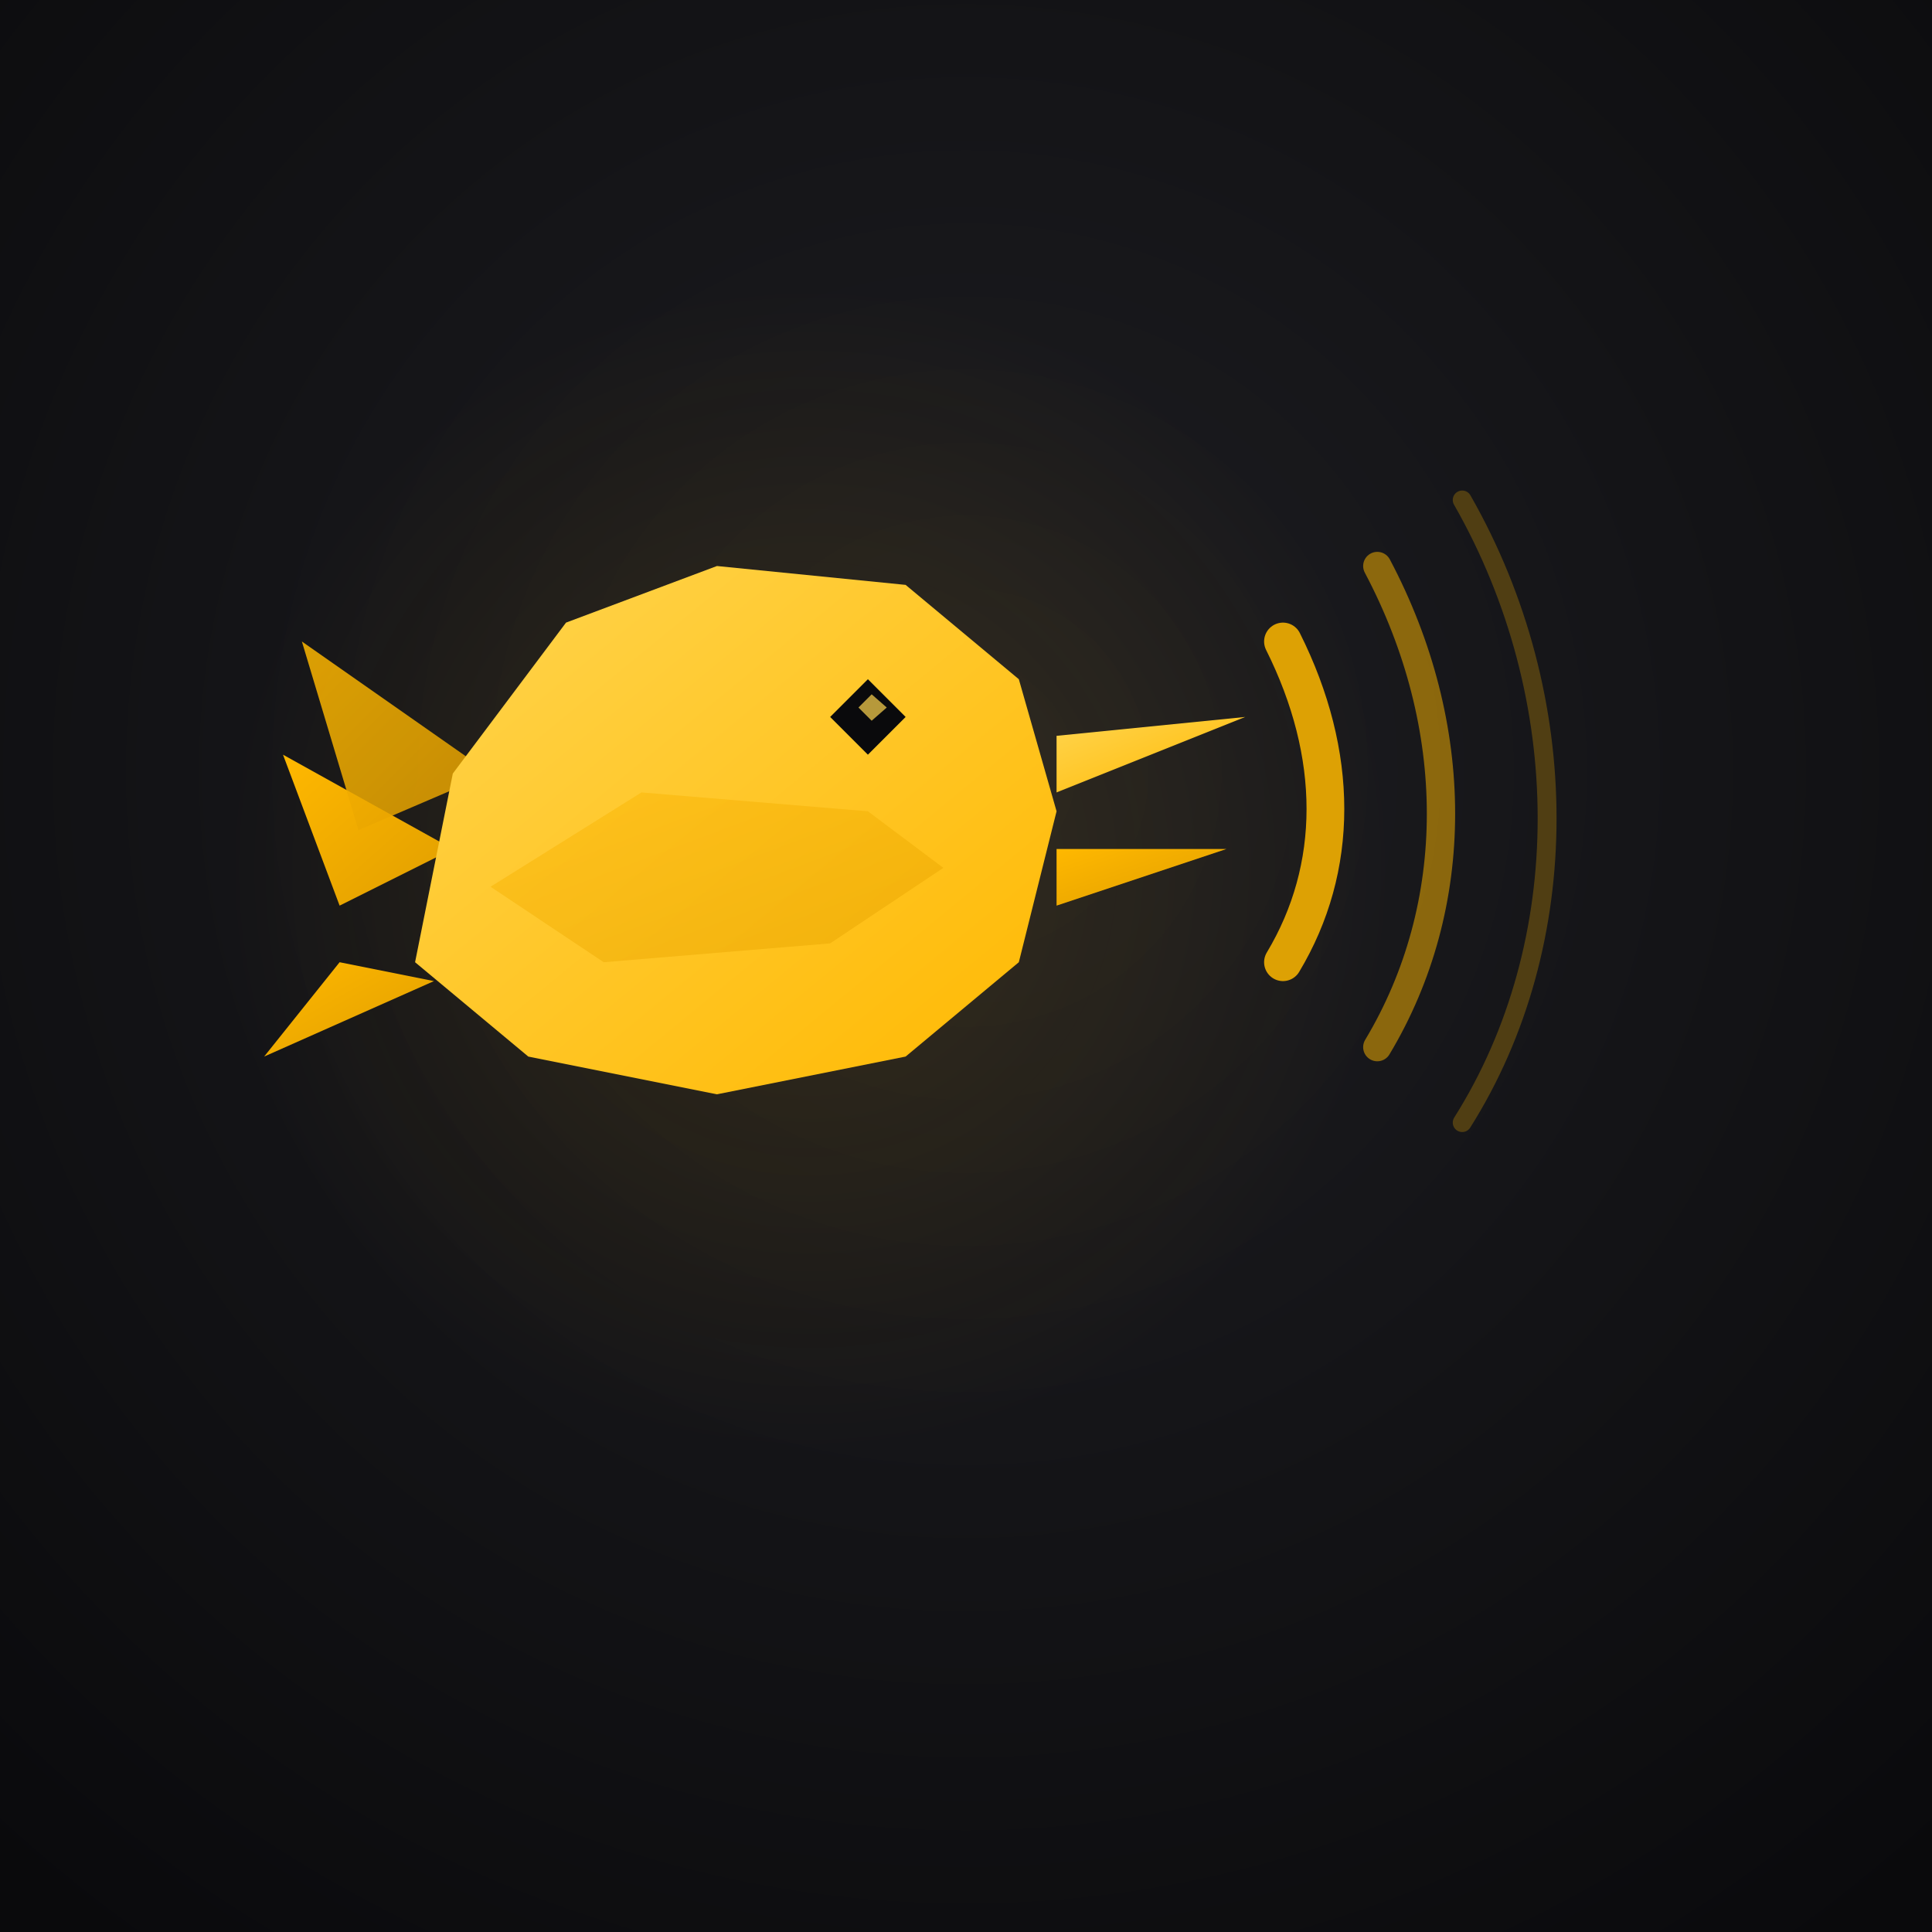
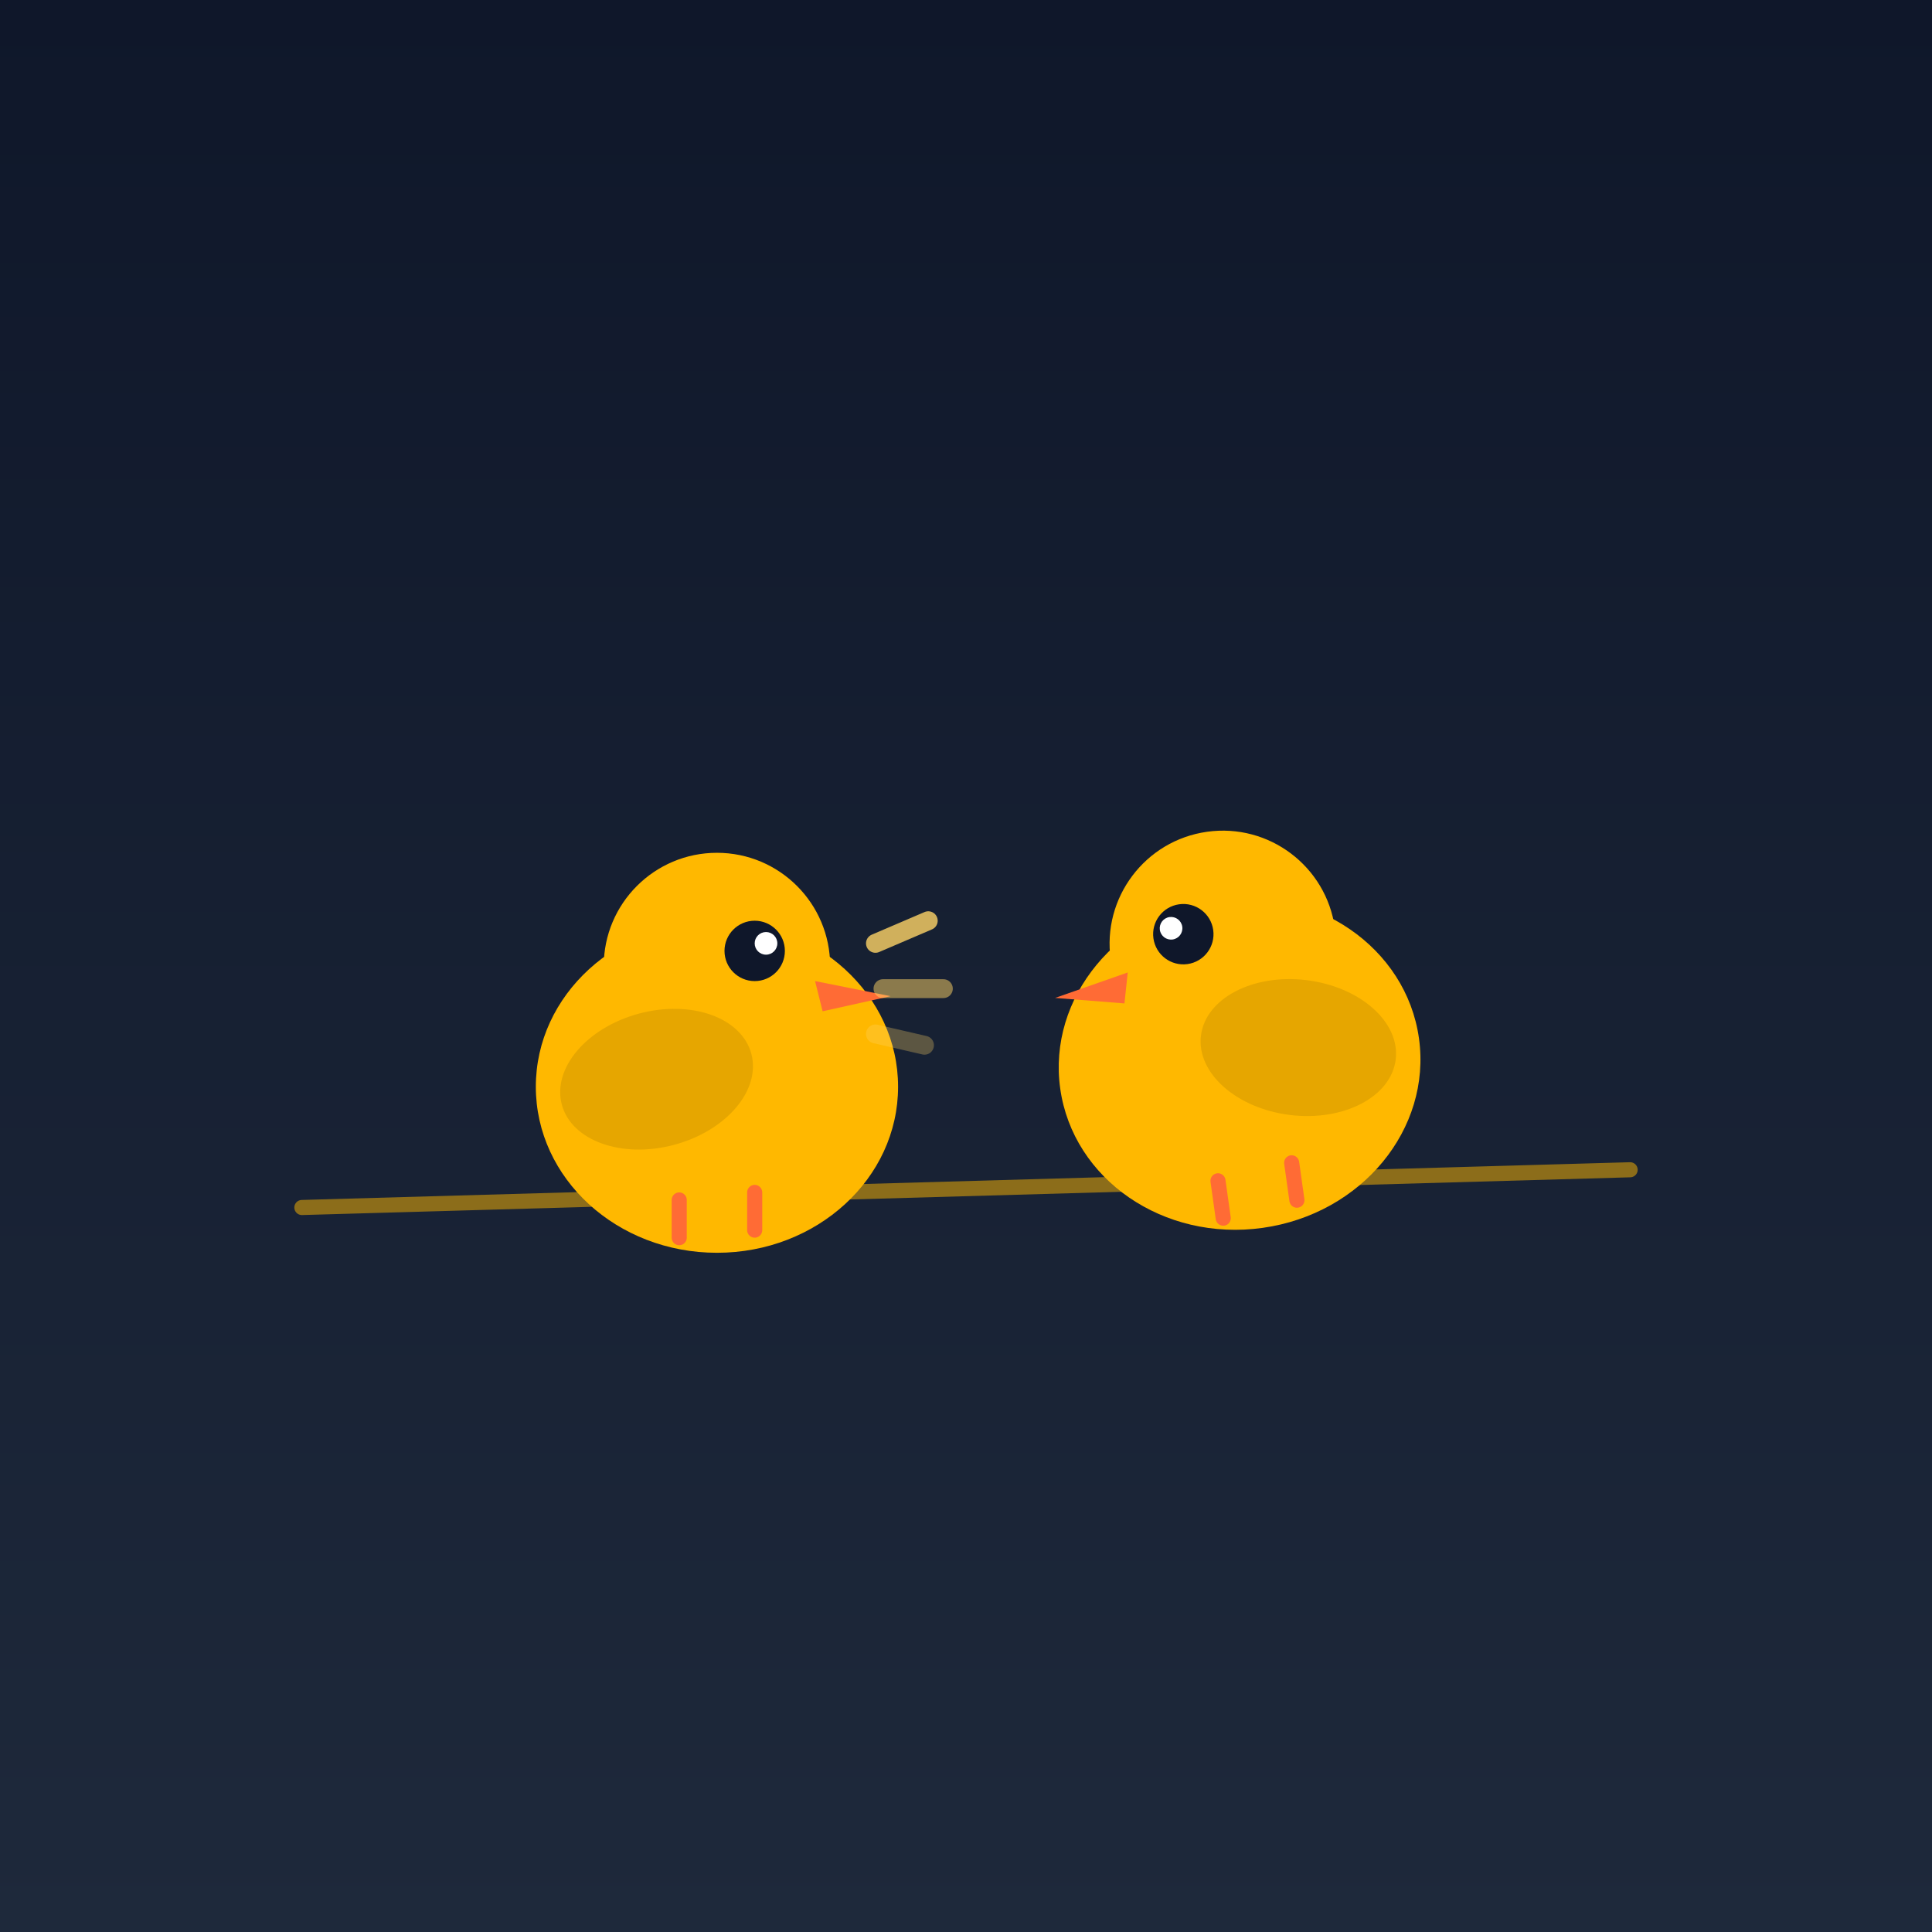
<svg xmlns="http://www.w3.org/2000/svg" viewBox="0 0 1024 1024" width="1024" height="1024">
  <defs>
-     <radialGradient id="bg" cx="50%" cy="40%" r="75%">
-       <stop offset="0%" stop-color="#1E1E22" />
-       <stop offset="100%" stop-color="#0A0A0C" />
-     </radialGradient>
-     <linearGradient id="amber1" x1="0%" y1="0%" x2="100%" y2="100%">
-       <stop offset="0%" stop-color="#FFD54F" />
-       <stop offset="100%" stop-color="#FFB800" />
+     <linearGradient id="bg" x1="0" y1="0" x2="0" y2="1">
+       <stop offset="0%" stop-color="#0f172a" />
+       <stop offset="100%" stop-color="#1e293b" />
    </linearGradient>
-     <linearGradient id="amber2" x1="0%" y1="0%" x2="100%" y2="100%">
-       <stop offset="0%" stop-color="#FFB800" />
-       <stop offset="100%" stop-color="#E09E00" />
-     </linearGradient>
-     <radialGradient id="glow" cx="42%" cy="45%" r="30%">
-       <stop offset="0%" stop-color="#FFB800" stop-opacity="0.12" />
-       <stop offset="100%" stop-color="#FFB800" stop-opacity="0" />
-     </radialGradient>
  </defs>
  <rect width="1024" height="1024" fill="url(#bg)" />
-   <rect width="1024" height="1024" fill="url(#glow)" />
-   <g transform="translate(180, 280)">
-     <polygon points="0,200 -30,120 60,170" fill="url(#amber2)" />
-     <polygon points="0,230 -40,280 50,240" fill="url(#amber2)" />
-     <polygon points="10,160 -20,60 80,130" fill="url(#amber2)" opacity="0.85" />
-     <path d="       M 60,130       L 120,50       L 200,20       L 300,30       L 360,80       L 380,150       L 360,230       L 300,280       L 200,300       L 100,280       L 40,230       Z     " fill="url(#amber1)" />
-     <path d="       M 80,190       L 160,140       L 280,150       L 320,180       L 260,220       L 140,230       Z     " fill="url(#amber2)" opacity="0.45" />
-     <polygon points="380,110 480,100 380,140" fill="url(#amber1)" />
-     <polygon points="380,170 470,170 380,200" fill="url(#amber2)" />
-     <polygon points="260,100 280,80 300,100 280,120" fill="#0A0A0C" />
-     <polygon points="275,95 282,88 290,95 282,102" fill="#FFD54F" opacity="0.7" />
+   <line x1="160" y1="640" x2="864" y2="620" stroke="#FFB800" stroke-width="8" stroke-linecap="round" opacity="0.5" />
+   <g transform="translate(380, 540)">
+     <ellipse cx="0" cy="36" rx="96" ry="88" fill="#FFB800" />
+     <circle cx="0" cy="-28" r="60" fill="#FFB800" />
+     <circle cx="20" cy="-36" r="16" fill="#0f172a" />
+     <circle cx="26" cy="-40" r="6" fill="white" />
+     <path d="M52,-20 L92,-12 L56,-4Z" fill="#FF6B35" />
+     <ellipse cx="-32" cy="32" rx="52" ry="36" fill="#E6A600" transform="rotate(-15, -32, 32)" />
+     <line x1="-20" y1="116" x2="-20" y2="96" stroke="#FF6B35" stroke-width="8" stroke-linecap="round" />
+     <line x1="20" y1="112" x2="20" y2="92" stroke="#FF6B35" stroke-width="8" stroke-linecap="round" />
+     <line x1="84" y1="-40" x2="112" y2="-52" stroke="#FFD466" stroke-width="10" stroke-linecap="round" opacity="0.8" />
+     <line x1="88" y1="-16" x2="120" y2="-16" stroke="#FFD466" stroke-width="10" stroke-linecap="round" opacity="0.5" />
+     <line x1="84" y1="8" x2="110" y2="14" stroke="#FFD466" stroke-width="10" stroke-linecap="round" opacity="0.3" />
  </g>
-   <g fill="none" stroke-linecap="round">
-     <path d="M 680,340 C 710,400 710,460 680,510" stroke="#FFB800" stroke-width="20" opacity="0.85" />
-     <path d="M 730,300 C 775,385 775,480 730,555" stroke="#FFB800" stroke-width="15" opacity="0.5" />
-     <path d="M 775,265 C 835,370 835,500 775,595" stroke="#FFB800" stroke-width="10" opacity="0.25" />
+   <g transform="translate(652, 528) rotate(-8)">
+     <ellipse cx="0" cy="36" rx="96" ry="88" fill="#FFB800" />
+     <circle cx="0" cy="-28" r="60" fill="#FFB800" />
+     <circle cx="-20" cy="-36" r="16" fill="#0f172a" />
+     <circle cx="-26" cy="-40" r="6" fill="white" />
+     <path d="M-52,-20 L-92,-12 L-56,-4Z" fill="#FF6B35" />
+     <ellipse cx="32" cy="32" rx="52" ry="36" fill="#E6A600" transform="rotate(15, 32, 32)" />
+     <line x1="-20" y1="116" x2="-20" y2="96" stroke="#FF6B35" stroke-width="8" stroke-linecap="round" />
+     <line x1="20" y1="112" x2="20" y2="92" stroke="#FF6B35" stroke-width="8" stroke-linecap="round" />
  </g>
</svg>
